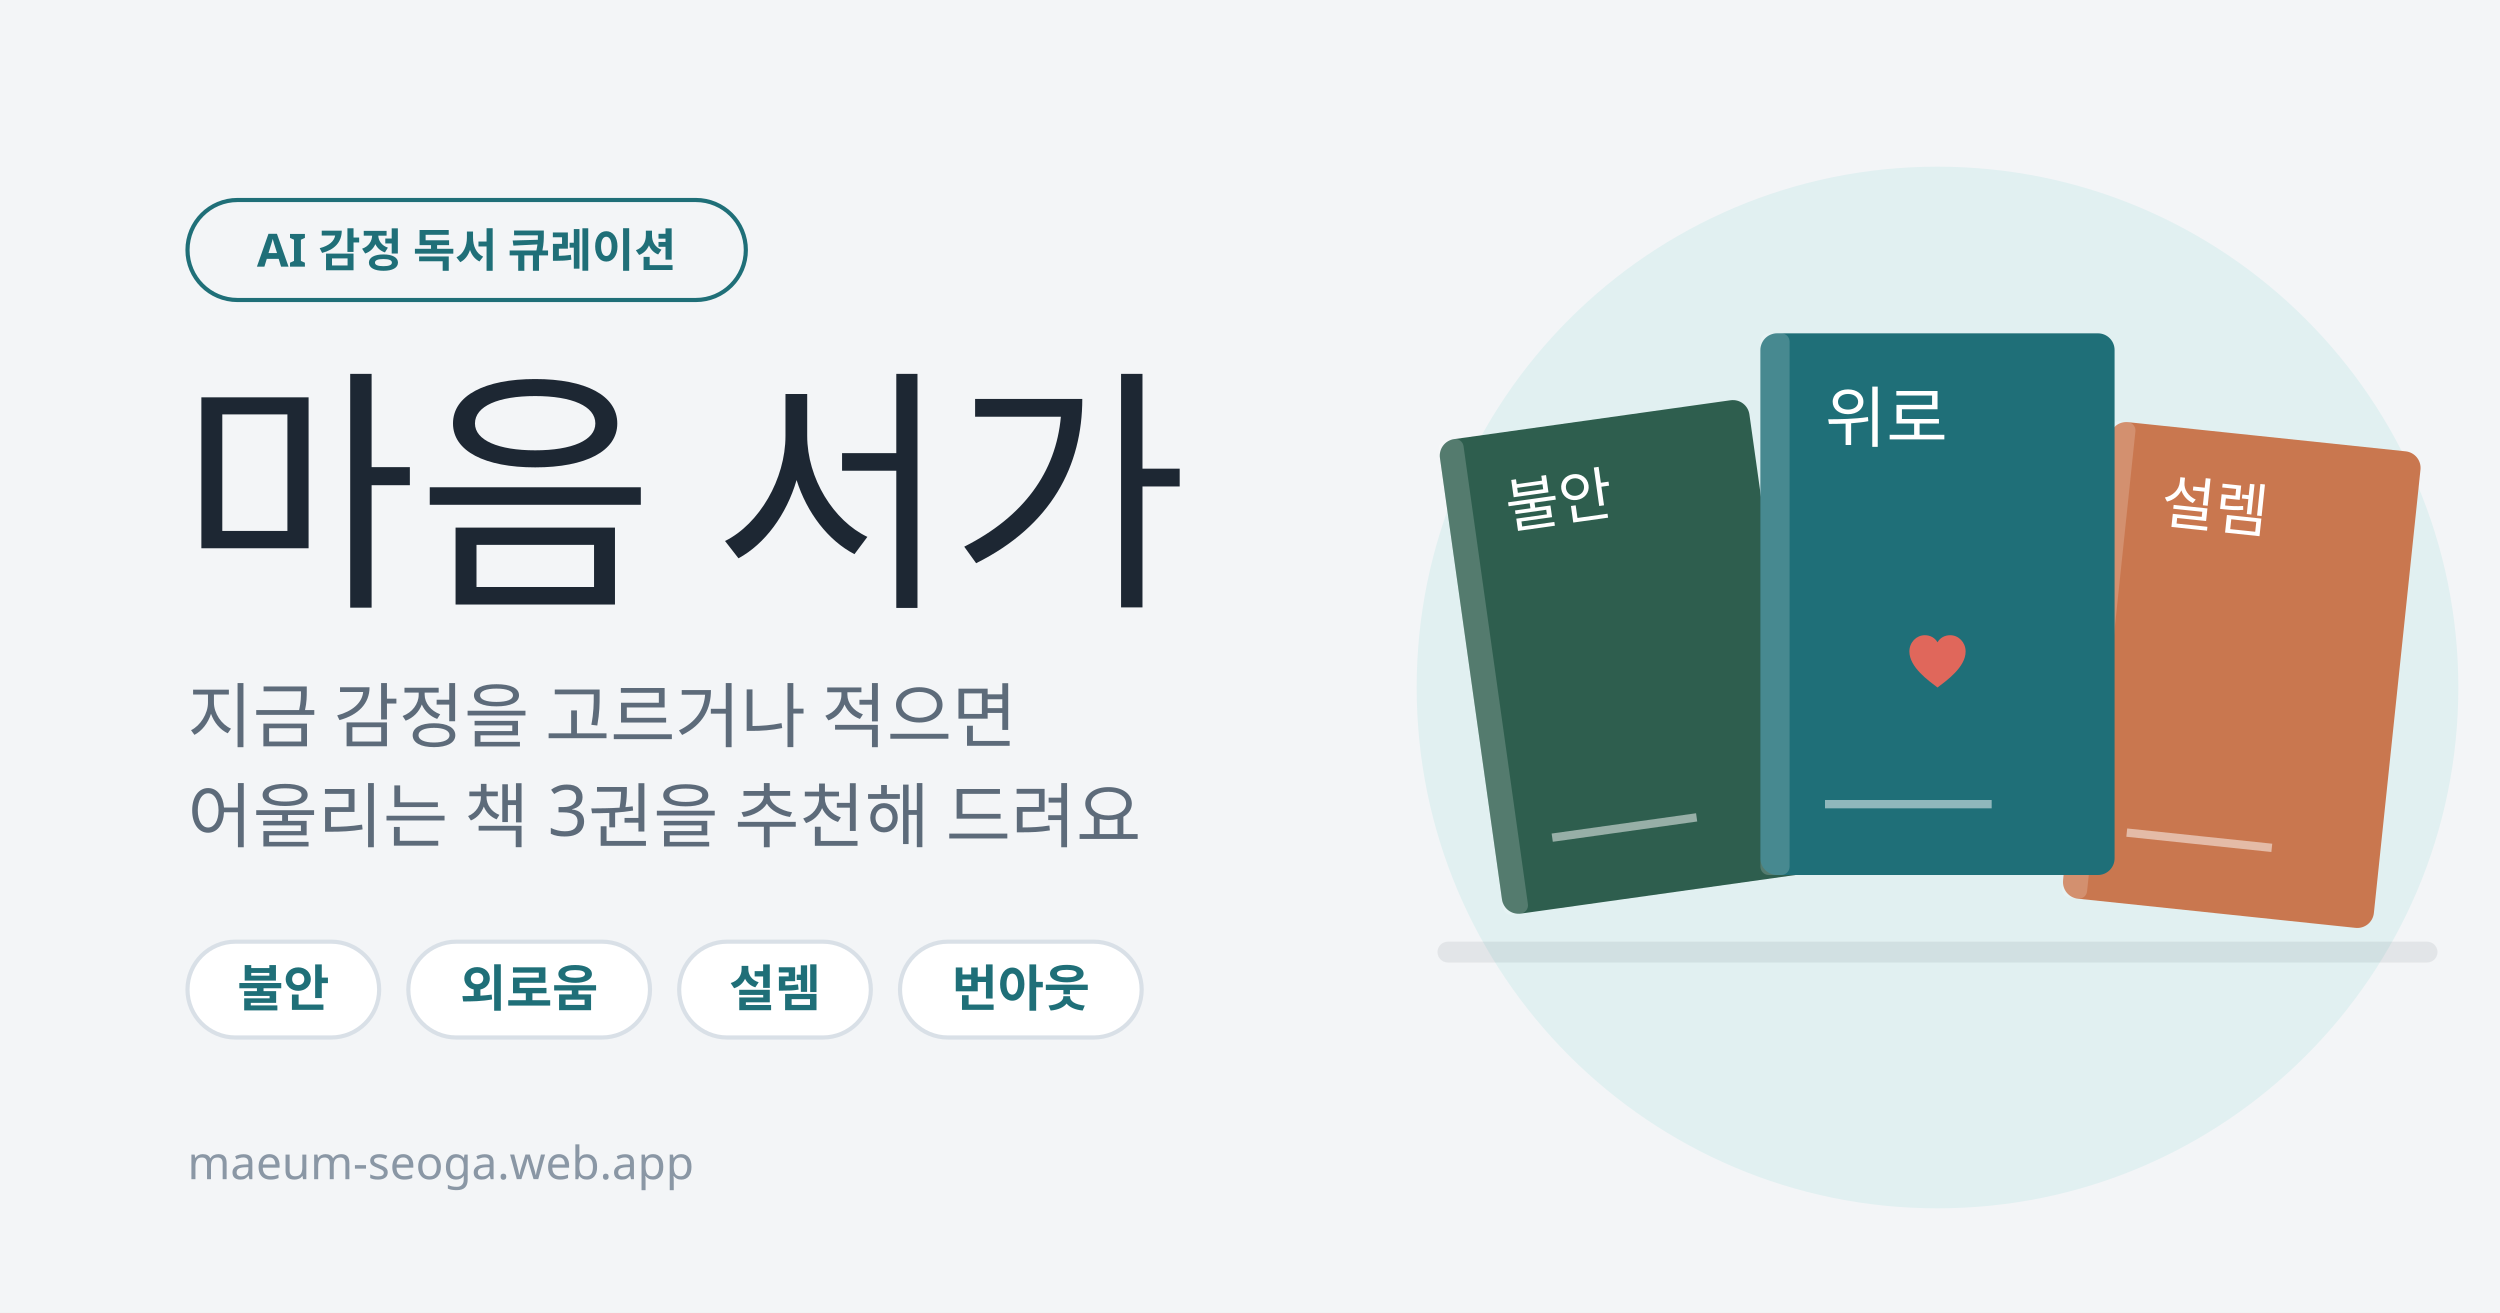
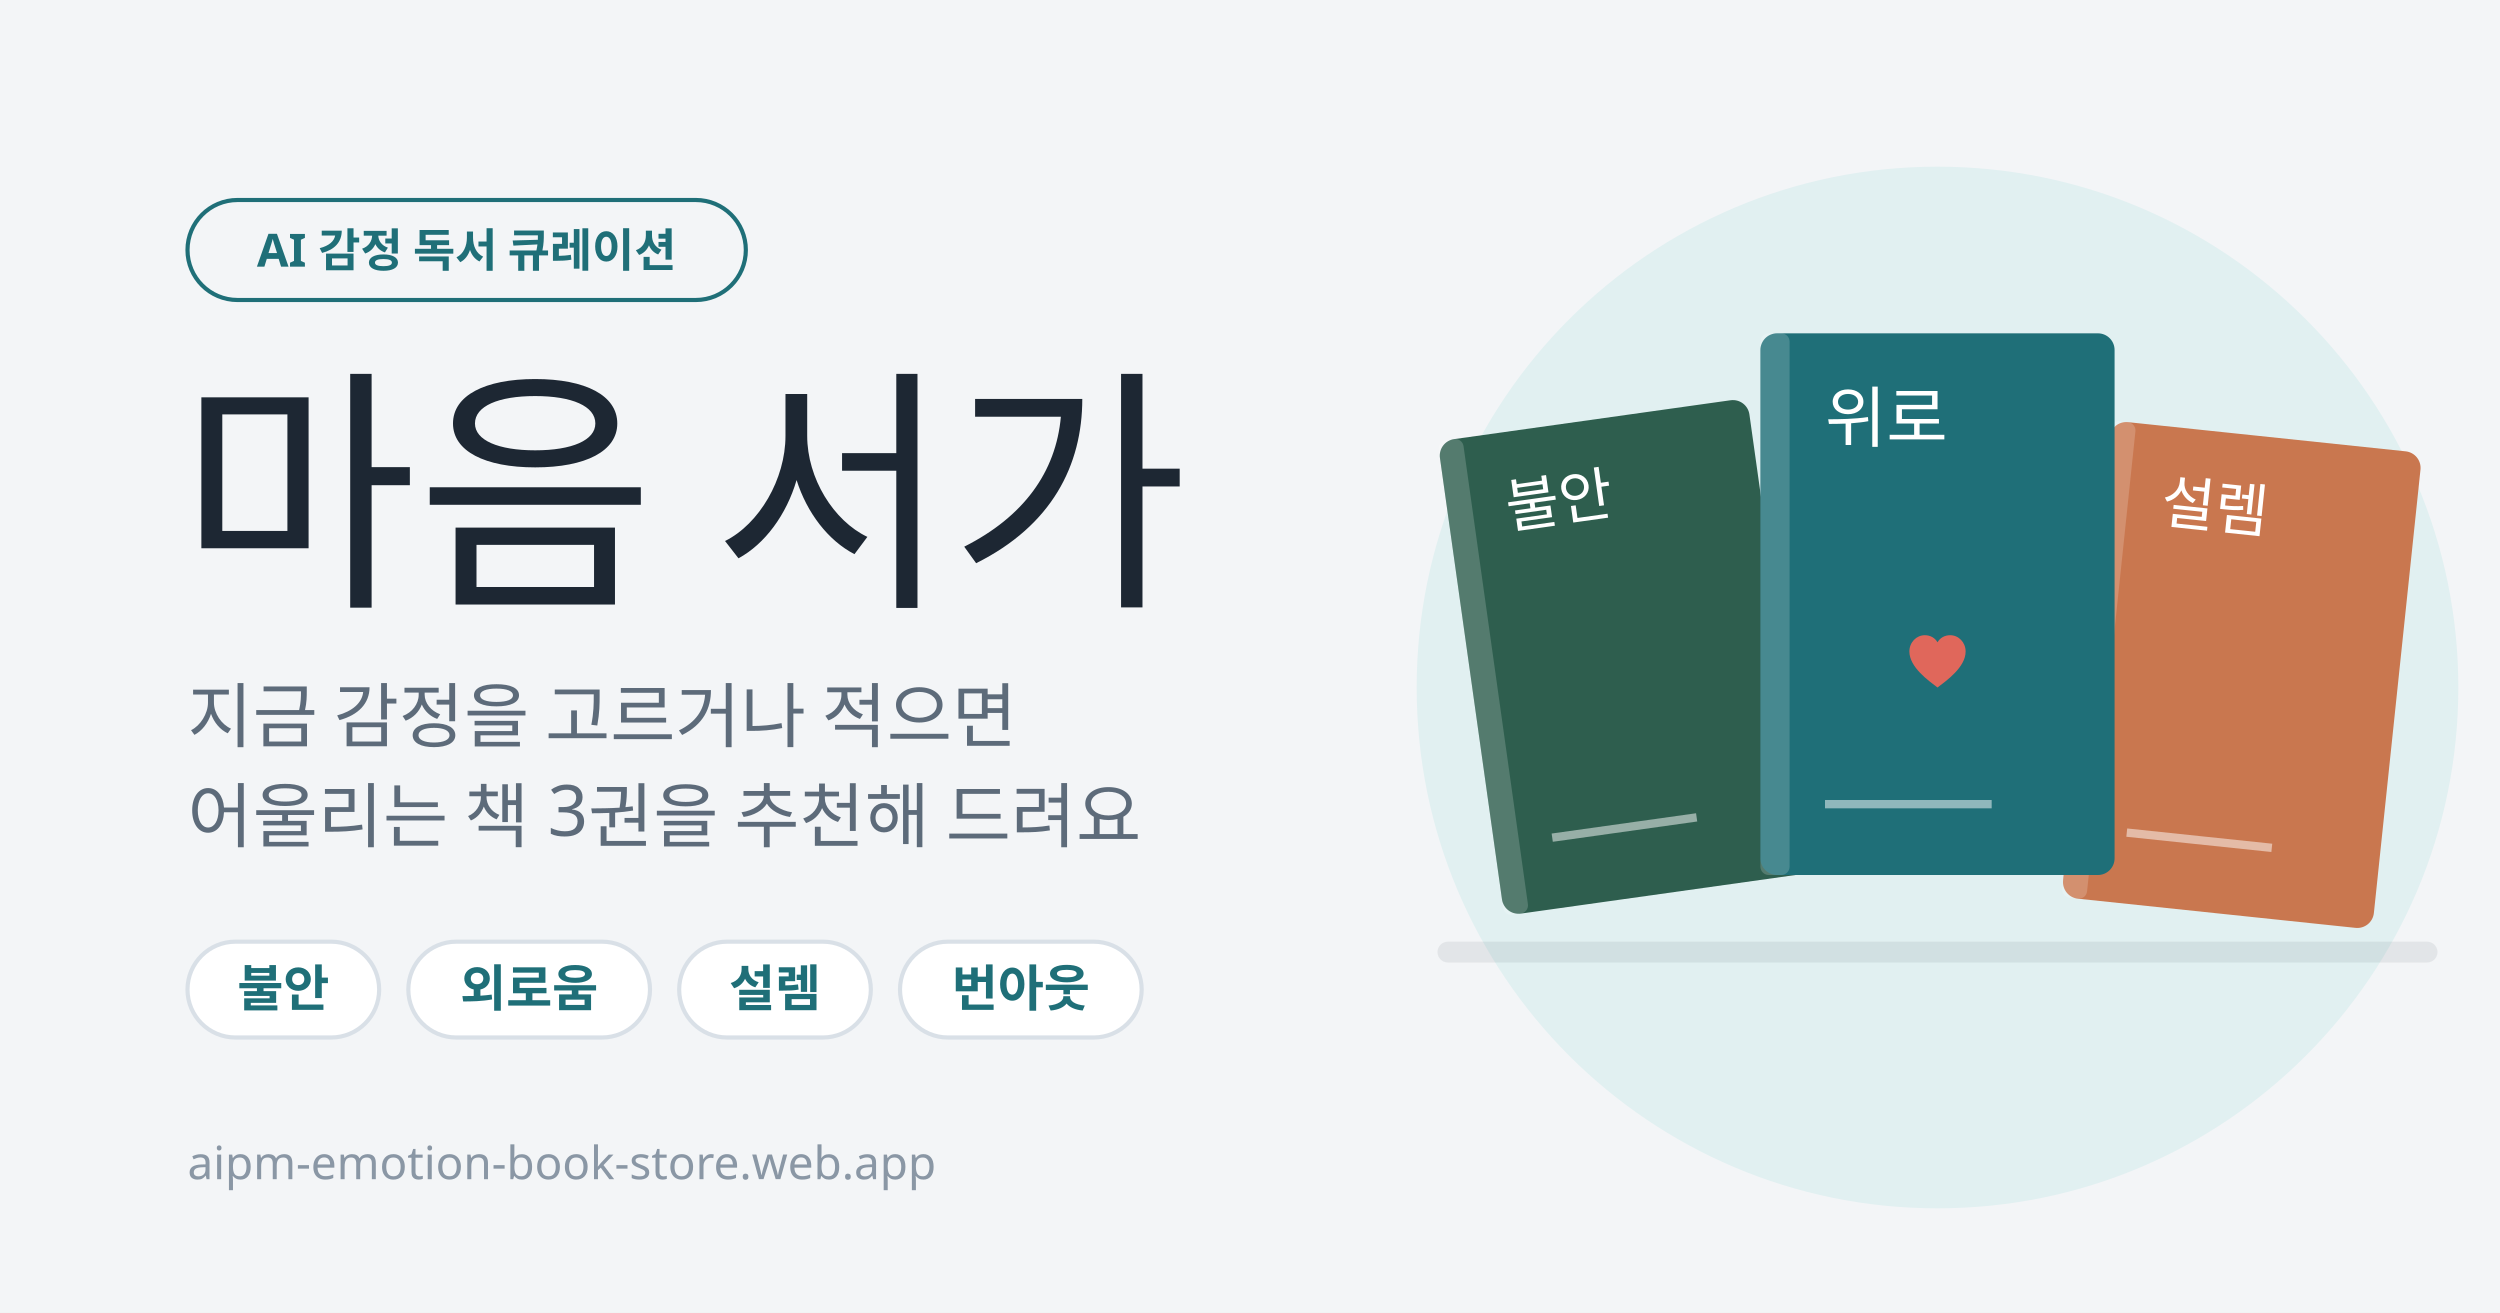
<svg xmlns="http://www.w3.org/2000/svg" width="1200" height="630" viewBox="0 0 1200 630">
  <rect width="1200" height="630" fill="#f3f5f7" />
  <circle cx="930" cy="330" r="250" fill="#e1f0f1" />
  <g font-family="Pretendard, 'Apple SD Gothic Neo', sans-serif">
    <rect x="90" y="96" width="268" height="48" rx="24" fill="none" stroke="#1f6f78" stroke-width="2" />
    <text x="224" y="128" text-anchor="middle" font-size="22" font-weight="700" fill="#1f6f78">AI 감정 독서 큐레이션</text>
    <text x="86" y="282" font-family="AppleMyungjo, 'Noto Serif KR', serif" font-size="124" fill="#1d2733">마음 서가</text>
    <text x="90" y="356" font-size="34" fill="#5d6b7a">지금 감정을 고르거나 적으면</text>
    <text x="90" y="404" font-size="34" fill="#5d6b7a">어울리는 책 3권을 추천해 드려요</text>
    <g font-size="24" font-weight="700" fill="#1f6f78">
      <rect x="90" y="452" width="92" height="46" rx="23" fill="#ffffff" stroke="#d9e0e7" stroke-width="2" />
      <text x="136" y="483" text-anchor="middle">불안</text>
      <rect x="196" y="452" width="116" height="46" rx="23" fill="#ffffff" stroke="#d9e0e7" stroke-width="2" />
      <text x="254" y="483" text-anchor="middle">외로움</text>
      <rect x="326" y="452" width="92" height="46" rx="23" fill="#ffffff" stroke="#d9e0e7" stroke-width="2" />
      <text x="372" y="483" text-anchor="middle">설렘</text>
      <rect x="432" y="452" width="116" height="46" rx="23" fill="#ffffff" stroke="#d9e0e7" stroke-width="2" />
      <text x="490" y="483" text-anchor="middle">번아웃</text>
    </g>
-     <text x="90" y="566" font-size="22" fill="#8a97a5">maeum-seoga.web.app</text>
+     <text x="90" y="566" font-size="22" fill="#8a97a5">aipm-emotion-book-store.web.app</text>
  </g>
  <g font-family="AppleMyungjo, 'Noto Serif KR', serif" fill="#ffffff">
    <g transform="rotate(-8 790 420)">
      <rect x="720" y="200" width="150" height="230" rx="8" fill="#2e5e4e" />
      <rect x="720" y="200" width="12" height="230" rx="4" fill="#ffffff" opacity="0.18" />
      <text x="748" y="246" font-size="28">불안</text>
      <rect x="748" y="394" width="70" height="4" fill="#ffffff" opacity="0.5" />
    </g>
    <g transform="rotate(6 1080 430)">
      <rect x="990" y="210" width="150" height="230" rx="8" fill="#c9774f" />
      <rect x="990" y="210" width="12" height="230" rx="4" fill="#ffffff" opacity="0.18" />
      <text x="1018" y="256" font-size="28">설렘</text>
      <rect x="1018" y="404" width="70" height="4" fill="#ffffff" opacity="0.5" />
    </g>
    <g>
      <rect x="845" y="160" width="170" height="260" rx="8" fill="#1f6f78" />
      <rect x="845" y="160" width="14" height="260" rx="4" fill="#ffffff" opacity="0.18" />
      <text x="876" y="212" font-size="32">위로</text>
      <path d="M930 330c-4.2-3.2-13.5-9.7-13.5-17.3 0-4.4 3.4-7.8 7.4-7.8 2.7 0 4.9 1.3 6.1 3.4 1.2-2.1 3.4-3.4 6.1-3.4 4 0 7.4 3.4 7.4 7.8 0 7.6-9.3 14.1-13.5 17.3z" fill="#e0675b" />
      <rect x="876" y="384" width="80" height="4" fill="#ffffff" opacity="0.5" />
    </g>
    <rect x="690" y="452" width="480" height="10" rx="5" fill="#1d2733" opacity="0.08" />
  </g>
</svg>
